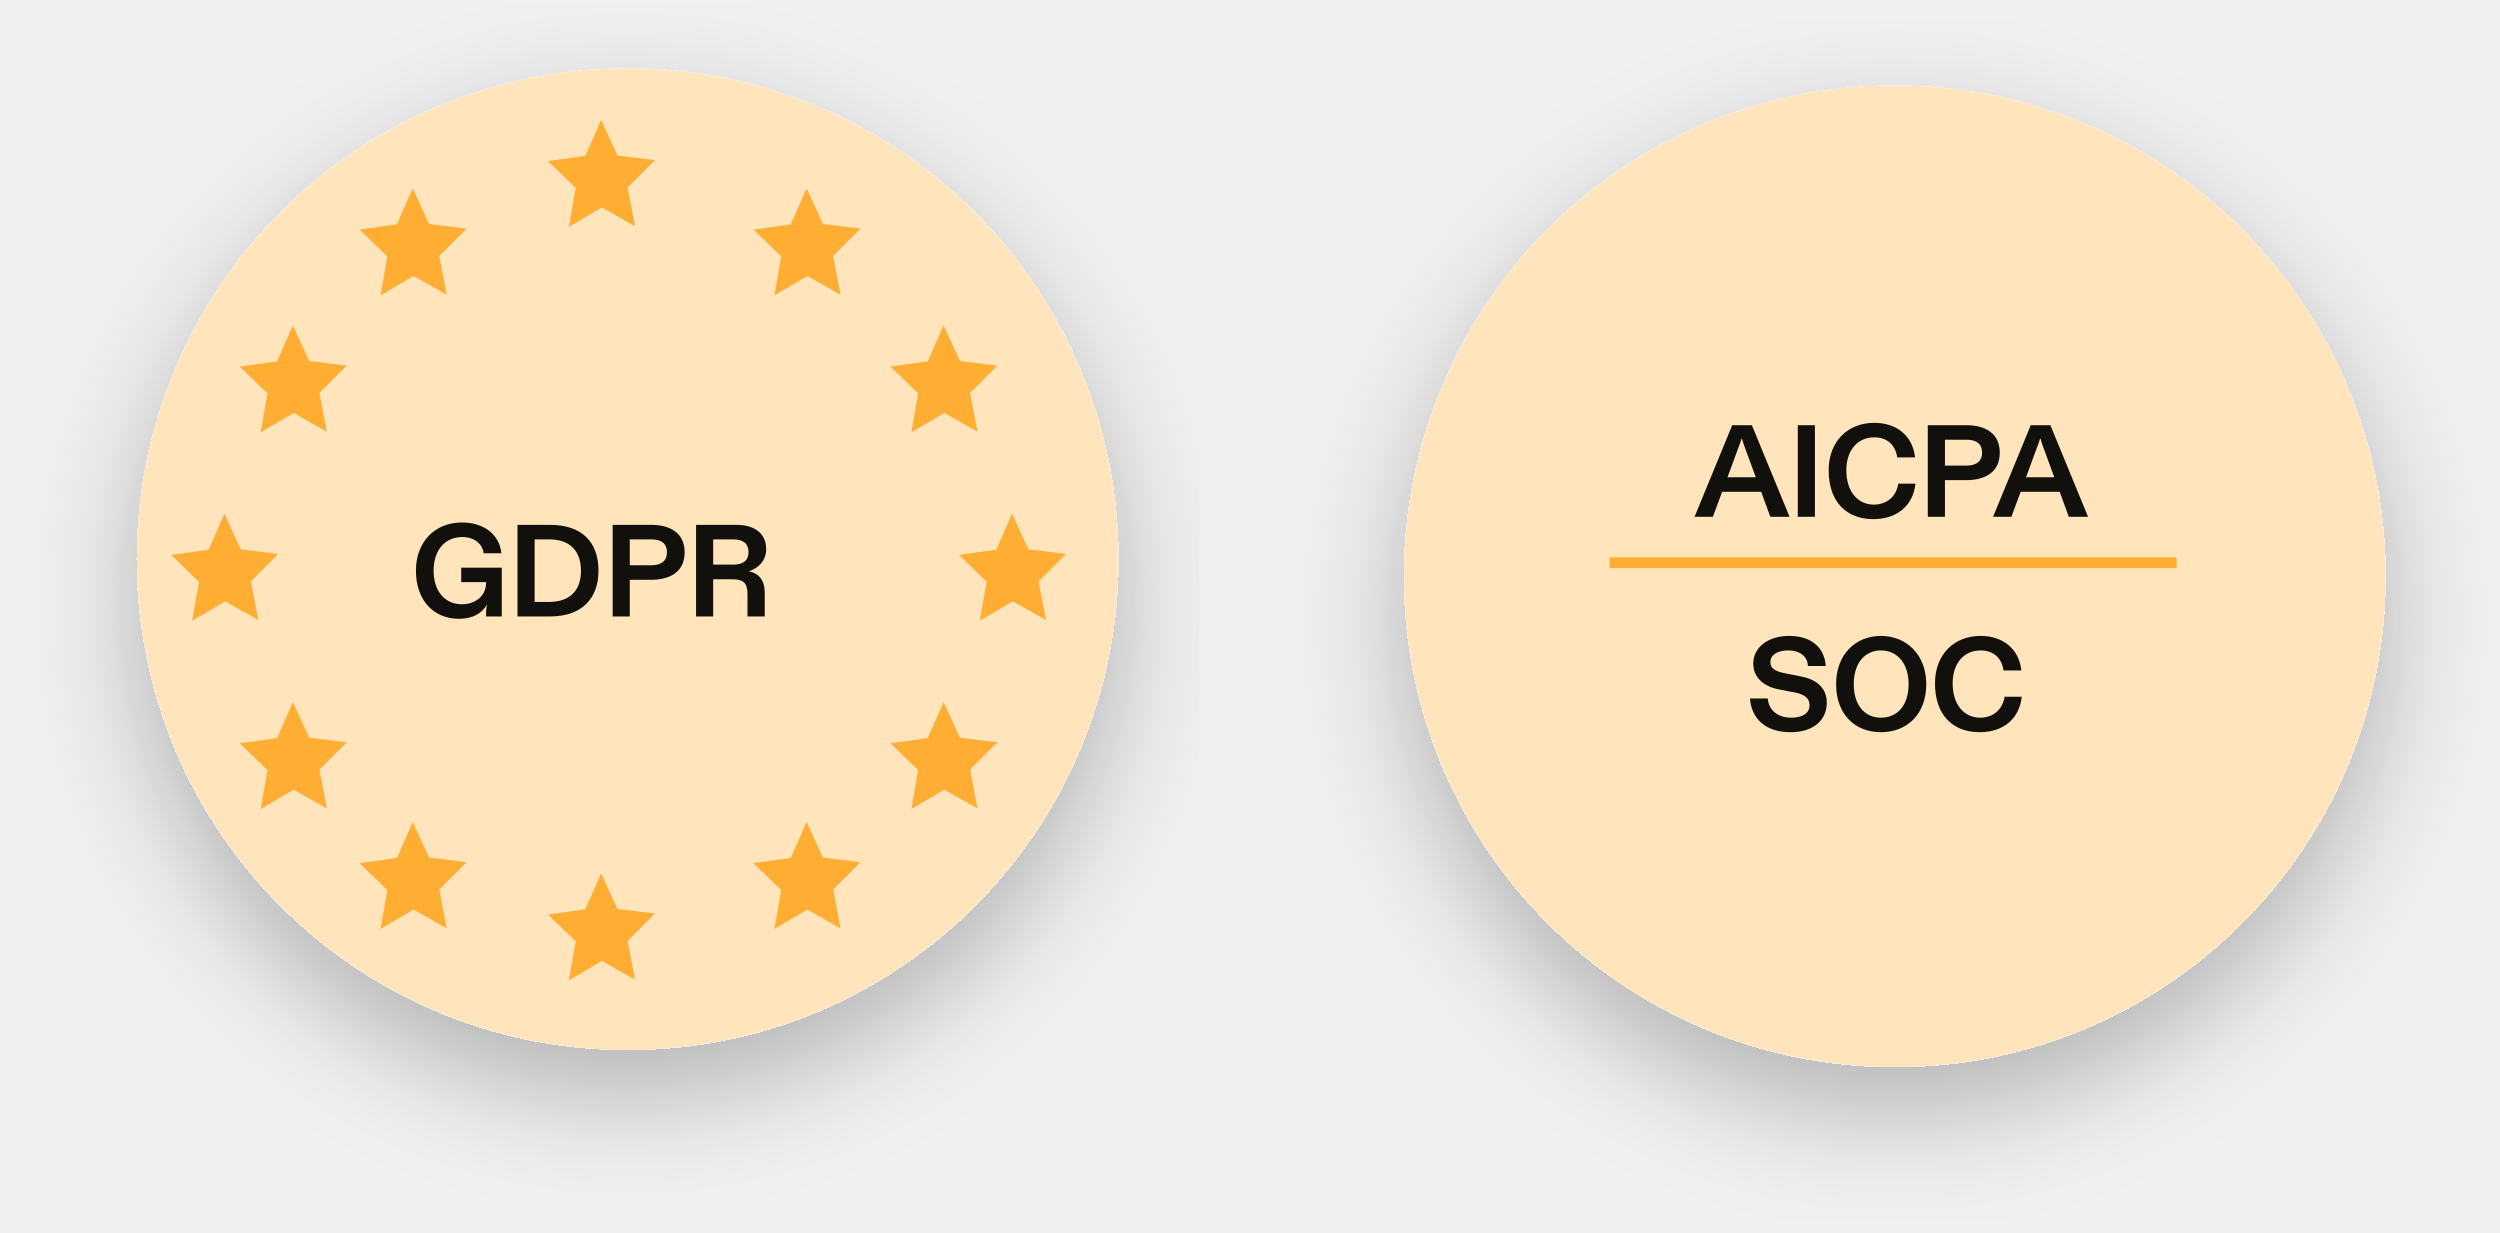
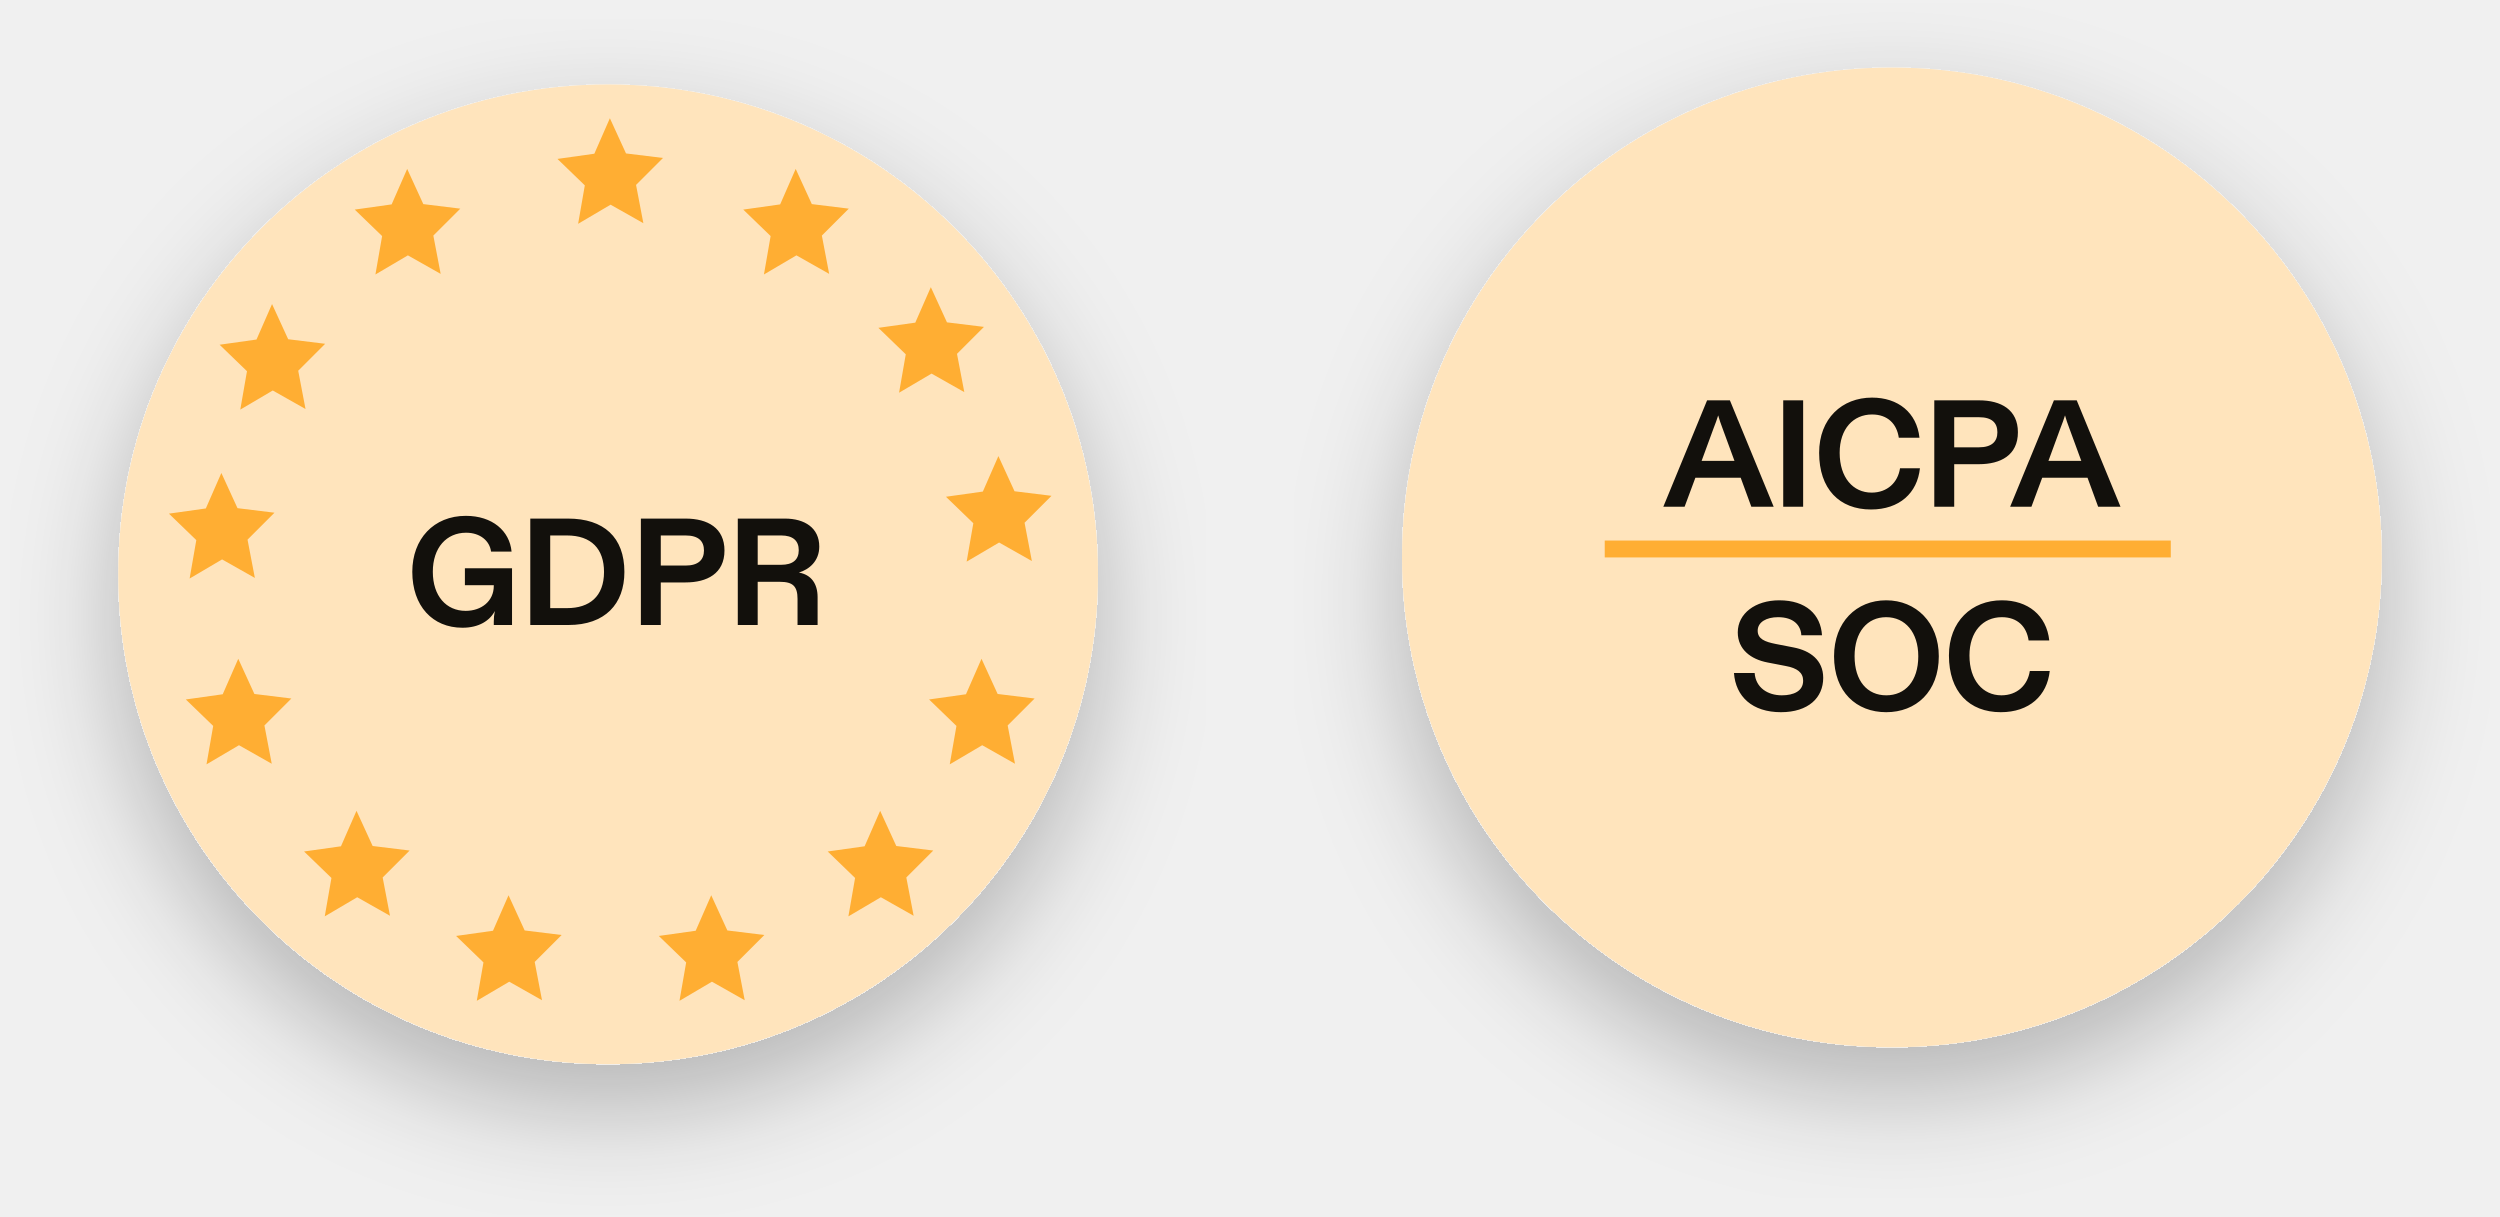
- <svg xmlns="http://www.w3.org/2000/svg" width="146" height="72" fill="none">
-   <g clip-path="url(#a)">
-     <g filter="url(#b)">
-       <circle cx="36.656" cy="32.656" r="28.656" fill="#FFE4BC" />
-     </g>
-     <path fill-rule="evenodd" clip-rule="evenodd" d="m37.087 13.214-1.94-1.097-1.922 1.132.396-2.274L32 9.408l2.185-.308.92-2.1.955 2.083 2.189.269-1.595 1.595.433 2.267ZM37.087 57.214l-1.94-1.097-1.922 1.132.396-2.274L32 53.408l2.185-.308.92-2.1.955 2.083 2.189.269-1.595 1.595.433 2.267ZM61.087 36.214l-1.94-1.097-1.922 1.132.396-2.274L56 32.408l2.185-.308.92-2.1.955 2.083 2.189.269-1.595 1.595.433 2.267ZM15.088 36.214l-1.94-1.097-1.923 1.132.396-2.274L10 32.408l2.185-.308.92-2.1.955 2.083 2.189.269-1.595 1.595.434 2.267ZM19.087 47.214l-1.94-1.097-1.922 1.132.396-2.274L14 43.408l2.185-.308.92-2.1.955 2.083 2.189.269-1.595 1.595.433 2.267ZM26.087 54.214l-1.94-1.097-1.922 1.132.396-2.274L21 50.408l2.185-.308.92-2.1.955 2.083 2.189.269-1.595 1.595.433 2.267ZM49.087 17.214l-1.94-1.097-1.922 1.132.396-2.274L44 13.408l2.185-.308.92-2.1.955 2.083 2.189.269-1.595 1.595.433 2.267ZM57.087 25.214l-1.94-1.097-1.922 1.132.396-2.274L52 21.408l2.185-.308.92-2.1.955 2.083 2.189.269-1.595 1.595.433 2.267ZM57.087 47.214l-1.94-1.097-1.922 1.132.396-2.274L52 43.408l2.185-.308.92-2.1.955 2.083 2.189.269-1.595 1.595.433 2.267ZM49.087 54.214l-1.94-1.097-1.922 1.132.396-2.274L44 50.408l2.185-.308.92-2.1.955 2.083 2.189.269-1.595 1.595.433 2.267ZM19.087 25.214l-1.94-1.097-1.922 1.132.396-2.274L14 21.408l2.185-.308.92-2.1.955 2.083 2.189.269-1.595 1.595.433 2.267ZM26.087 17.214l-1.94-1.097-1.922 1.132.396-2.274L21 13.408l2.185-.308.92-2.1.955 2.083 2.189.269-1.595 1.595.433 2.267Z" fill="#FFAE33" />
-     <path d="M26.812 36.138c.833 0 1.375-.36 1.628-.841a2.491 2.491 0 0 0-.054.535V36h.917v-2.85h-2.369v.848h1.452v.038c0 .764-.619 1.253-1.413 1.253-.979 0-1.651-.748-1.651-1.964 0-1.215.688-1.963 1.674-1.963.71 0 1.184.412 1.253.947h1.031c-.1-1.04-.963-1.796-2.3-1.796-1.612 0-2.69 1.162-2.69 2.812 0 1.712 1.01 2.813 2.522 2.813ZM32.14 36c1.841 0 2.812-1.054 2.812-2.667 0-1.742-1.032-2.682-2.835-2.682h-1.895V36h1.918Zm-.917-4.5h.84c1.23 0 1.865.68 1.865 1.833 0 1.238-.733 1.819-1.857 1.819h-.848v-3.653ZM36.78 36v-2.14h1.245c1.078 0 1.957-.443 1.957-1.604 0-1.131-.84-1.605-1.957-1.605H35.78V36h1Zm0-4.5h1.245c.658 0 .925.29.925.756s-.283.756-.925.756H36.78V31.5ZM41.65 36v-2.17h1.123c.65 0 .88.23.88.863V36h1.008v-1.398c0-.688-.329-1.131-.94-1.238.512-.153 1.024-.573 1.024-1.307 0-.932-.726-1.406-1.727-1.406H40.65V36h1.001Zm0-4.5h1.177c.588 0 .886.259.886.74 0 .482-.298.734-.886.734h-1.177v-1.475Z" fill="#12100C" />
+ <svg xmlns="http://www.w3.org/2000/svg" width="148" height="72" fill="none">
+   <g filter="url(#a)">
+     <circle cx="112" cy="33" r="29" fill="#FFE4BC" />
  </g>
-   <g filter="url(#c)">
-     <circle cx="110.656" cy="33.656" r="28.656" fill="#FFE4BC" />
+   <path d="m105.002 30-2.592-6.3h-1.35L98.468 30h1.26l.639-1.719h2.682l.63 1.719h1.323Zm-3.546-4.68c.099-.252.18-.468.261-.729.072.261.144.468.243.729l.72 1.962h-1.944l.72-1.962Zm4.111-1.62V30h1.179v-6.3h-1.179Zm5.195 6.462c1.692 0 2.745-.981 2.898-2.439h-1.179c-.126.837-.747 1.44-1.683 1.44-1.098 0-1.89-.891-1.89-2.358 0-1.413.801-2.268 1.917-2.268.927 0 1.467.558 1.584 1.377h1.224c-.162-1.494-1.269-2.376-2.808-2.376-1.782 0-3.132 1.242-3.132 3.267 0 2.142 1.197 3.357 3.069 3.357Zm4.927-.162v-2.52h1.467c1.269 0 2.304-.522 2.304-1.89 0-1.332-.99-1.89-2.304-1.89h-2.646V30h1.179Zm0-5.301h1.467c.774 0 1.089.342 1.089.891 0 .549-.333.891-1.089.891h-1.467v-1.782ZM125.534 30l-2.592-6.3h-1.35L119 30h1.26l.639-1.719h2.682l.63 1.719h1.323Zm-3.546-4.68c.099-.252.18-.468.261-.729.072.261.144.468.243.729l.72 1.962h-1.944l.72-1.962ZM105.432 42.162c1.62 0 2.502-.855 2.502-2.034 0-1.053-.774-1.611-1.755-1.8l-1.062-.207c-.639-.126-1.062-.297-1.062-.783 0-.513.522-.801 1.206-.801.936 0 1.35.495 1.377 1.071h1.224c-.072-1.224-.945-2.07-2.529-2.07-1.422 0-2.457.783-2.457 1.899 0 1.008.774 1.593 1.764 1.782l1.071.207c.693.126 1.035.396 1.035.873 0 .612-.558.864-1.26.864-.837 0-1.548-.45-1.611-1.323h-1.224c.099 1.404 1.089 2.322 2.781 2.322Zm6.231 0c1.764 0 3.114-1.206 3.114-3.312 0-1.998-1.35-3.312-3.114-3.312-1.764 0-3.087 1.287-3.087 3.312 0 2.115 1.323 3.312 3.087 3.312Zm0-.999c-1.116 0-1.872-.846-1.872-2.313 0-1.431.747-2.313 1.872-2.313s1.899.9 1.899 2.313c0 1.485-.783 2.313-1.899 2.313Zm6.783.999c1.692 0 2.745-.981 2.898-2.439h-1.179c-.126.837-.747 1.44-1.683 1.44-1.098 0-1.89-.891-1.89-2.358 0-1.413.801-2.268 1.917-2.268.927 0 1.467.558 1.584 1.377h1.224c-.162-1.494-1.269-2.376-2.808-2.376-1.782 0-3.132 1.242-3.132 3.267 0 2.142 1.197 3.357 3.069 3.357Z" fill="#12100C" />
+   <path stroke="#FFAE33" d="M95 32.5h33.511" />
+   <g filter="url(#b)">
+     <circle cx="36" cy="34" r="29" fill="#FFE4BC" />
  </g>
-   <path d="m104.51 30.18-2.201-5.35h-1.146l-2.201 5.35h1.07l.542-1.46h2.277l.535 1.46h1.124Zm-3.011-3.974c.084-.214.153-.397.221-.619.062.222.123.398.207.62l.611 1.665h-1.651l.612-1.666Zm3.491-1.375v5.349h1.001v-5.35h-1.001Zm4.41 5.486c1.437 0 2.331-.833 2.461-2.07h-1.001c-.107.71-.635 1.222-1.429 1.222-.933 0-1.605-.757-1.605-2.002 0-1.2.68-1.926 1.628-1.926.787 0 1.245.474 1.344 1.17h1.04c-.138-1.269-1.078-2.018-2.384-2.018-1.513 0-2.66 1.055-2.66 2.774 0 1.819 1.017 2.85 2.606 2.85Zm4.184-.137v-2.14h1.246c1.077 0 1.956-.443 1.956-1.605 0-1.13-.841-1.604-1.956-1.604h-2.247v5.349h1.001Zm0-4.501h1.246c.657 0 .924.29.924.756s-.282.757-.924.757h-1.246v-1.513Zm8.359 4.5-2.201-5.348h-1.146l-2.201 5.349h1.07l.542-1.46h2.278l.534 1.46h1.124Zm-3.011-3.973c.084-.214.153-.397.222-.619.061.222.122.398.206.62l.611 1.665h-1.65l.611-1.666ZM104.56 42.761c1.375 0 2.124-.726 2.124-1.727 0-.894-.657-1.368-1.49-1.528l-.902-.176c-.542-.107-.901-.252-.901-.665 0-.435.443-.68 1.024-.68.794 0 1.146.42 1.169.91h1.039c-.061-1.04-.802-1.758-2.147-1.758-1.208 0-2.086.665-2.086 1.612 0 .856.657 1.353 1.497 1.513l.91.176c.588.107.879.336.879.741 0 .52-.474.734-1.07.734-.711 0-1.315-.382-1.368-1.123h-1.039c.084 1.192.924 1.971 2.361 1.971Zm5.29 0c1.498 0 2.644-1.024 2.644-2.812 0-1.696-1.146-2.812-2.644-2.812-1.498 0-2.621 1.093-2.621 2.812 0 1.796 1.123 2.812 2.621 2.812Zm0-.848c-.948 0-1.59-.718-1.59-1.964 0-1.215.635-1.964 1.59-1.964.955 0 1.612.764 1.612 1.964 0 1.26-.665 1.964-1.612 1.964Zm5.759.848c1.437 0 2.331-.833 2.46-2.07h-1.001c-.107.71-.634 1.222-1.429 1.222-.932 0-1.604-.757-1.604-2.002 0-1.2.68-1.926 1.627-1.926.787 0 1.246.474 1.345 1.17h1.04c-.138-1.27-1.078-2.018-2.385-2.018-1.513 0-2.659 1.054-2.659 2.774 0 1.819 1.016 2.85 2.606 2.85Z" fill="#12100C" />
-   <path stroke="#FFAE33" stroke-width=".637" d="M94 32.861h33.113" />
+   <path fill-rule="evenodd" clip-rule="evenodd" d="m38.087 13.214-1.94-1.097-1.922 1.132.396-2.274L33 9.408l2.185-.308.92-2.1.955 2.083 2.189.269-1.595 1.595.433 2.267ZM44.087 59.214l-1.94-1.097-1.922 1.132.396-2.274L39 55.408l2.185-.308.92-2.1.955 2.083 2.189.269-1.595 1.595.433 2.267ZM32.087 59.214l-1.94-1.097-1.922 1.132.396-2.274L27 55.408l2.185-.308.92-2.1.955 2.083 2.189.269-1.595 1.595.433 2.267ZM61.087 33.214l-1.94-1.097-1.922 1.132.396-2.274L56 29.408l2.185-.308.92-2.1.955 2.083 2.189.269-1.595 1.595.433 2.267ZM15.088 34.214l-1.94-1.097-1.923 1.132.396-2.274L10 30.408l2.185-.308.92-2.1.955 2.083 2.189.269-1.595 1.595.434 2.267ZM16.087 45.214l-1.94-1.097-1.922 1.132.396-2.274L11 41.408l2.185-.308.92-2.1.955 2.083 2.189.269-1.595 1.595.433 2.267ZM23.087 54.214l-1.94-1.097-1.922 1.132.396-2.274L18 50.408l2.185-.308.92-2.1.955 2.083 2.189.269-1.595 1.595.433 2.267ZM49.087 16.214l-1.94-1.097-1.922 1.132.396-2.274L44 12.408l2.185-.308.92-2.1.955 2.083 2.189.269-1.595 1.595.433 2.267ZM57.087 23.214l-1.94-1.097-1.922 1.132.396-2.274L52 19.408l2.185-.308.92-2.1.955 2.083 2.189.269-1.595 1.595.433 2.267ZM60.087 45.214l-1.94-1.097-1.922 1.132.396-2.274L55 41.408l2.185-.308.92-2.1.955 2.083 2.189.269-1.595 1.595.433 2.267ZM54.087 54.214l-1.94-1.097-1.922 1.132.396-2.274L49 50.408l2.185-.308.92-2.1.955 2.083 2.189.269-1.595 1.595.433 2.267ZM18.087 24.214l-1.94-1.097-1.922 1.132.396-2.274L13 20.408l2.185-.308.92-2.1.955 2.083 2.189.269-1.595 1.595.433 2.267ZM26.087 16.214l-1.94-1.097-1.922 1.132.396-2.274L21 12.408l2.185-.308.92-2.1.955 2.083 2.189.269-1.595 1.595.433 2.267Z" fill="#FFAE33" />
+   <path d="M27.378 37.162c.981 0 1.62-.423 1.917-.99a2.934 2.934 0 0 0-.063.63V37h1.08v-3.357h-2.79v.999h1.71v.045c0 .9-.729 1.476-1.665 1.476-1.152 0-1.944-.882-1.944-2.313s.81-2.313 1.971-2.313c.837 0 1.395.486 1.476 1.116h1.215c-.117-1.224-1.134-2.115-2.709-2.115-1.899 0-3.168 1.368-3.168 3.312 0 2.016 1.188 3.312 2.97 3.312ZM33.652 37c2.17 0 3.312-1.242 3.312-3.141 0-2.052-1.215-3.159-3.339-3.159h-2.232V37h2.26Zm-1.08-5.301h.99c1.45 0 2.196.801 2.196 2.16 0 1.458-.864 2.142-2.187 2.142h-.999v-4.302ZM39.118 37v-2.52h1.467c1.27 0 2.304-.522 2.304-1.89 0-1.332-.99-1.89-2.304-1.89H37.94V37h1.18Zm0-5.301h1.467c.774 0 1.09.342 1.09.891 0 .549-.334.891-1.09.891h-1.467v-1.782ZM44.855 37v-2.556h1.324c.764 0 1.035.27 1.035 1.017V37h1.188v-1.647c0-.81-.388-1.332-1.108-1.458.604-.18 1.207-.675 1.207-1.539 0-1.098-.855-1.656-2.034-1.656h-2.79V37h1.178Zm0-5.301h1.387c.693 0 1.044.306 1.044.873s-.352.864-1.044.864h-1.386v-1.737Z" fill="#12100C" />
  <defs>
-     <filter id="b" x="1.632" y=".179" width="70.047" height="70.047" filterUnits="userSpaceOnUse" color-interpolation-filters="sRGB">
+     <filter id="a" x="76.632" y=".179" width="70.736" height="70.736" filterUnits="userSpaceOnUse" color-interpolation-filters="sRGB">
      <feFlood flood-opacity="0" result="BackgroundImageFix" />
      <feColorMatrix in="SourceAlpha" values="0 0 0 0 0 0 0 0 0 0 0 0 0 0 0 0 0 0 127 0" result="hardAlpha" />
      <feOffset dy="2.547" />
      <feGaussianBlur stdDeviation="3.184" />
      <feComposite in2="hardAlpha" operator="out" />
      <feColorMatrix values="0 0 0 0 0 0 0 0 0 0 0 0 0 0 0 0 0 0 0.25 0" />
      <feBlend in2="BackgroundImageFix" result="effect1_dropShadow" />
      <feBlend in="SourceGraphic" in2="effect1_dropShadow" result="shape" />
    </filter>
-     <filter id="c" x="75.632" y="1.179" width="70.047" height="70.047" filterUnits="userSpaceOnUse" color-interpolation-filters="sRGB">
+     <filter id="b" x=".632" y="1.179" width="70.736" height="70.736" filterUnits="userSpaceOnUse" color-interpolation-filters="sRGB">
      <feFlood flood-opacity="0" result="BackgroundImageFix" />
      <feColorMatrix in="SourceAlpha" values="0 0 0 0 0 0 0 0 0 0 0 0 0 0 0 0 0 0 127 0" result="hardAlpha" />
      <feOffset dy="2.547" />
      <feGaussianBlur stdDeviation="3.184" />
      <feComposite in2="hardAlpha" operator="out" />
      <feColorMatrix values="0 0 0 0 0 0 0 0 0 0 0 0 0 0 0 0 0 0 0.25 0" />
      <feBlend in2="BackgroundImageFix" result="effect1_dropShadow" />
      <feBlend in="SourceGraphic" in2="effect1_dropShadow" result="shape" />
    </filter>
-     <clipPath id="a">
-       <path fill="#fff" d="M0 0h70.047v70.047H0z" />
-     </clipPath>
  </defs>
</svg>
